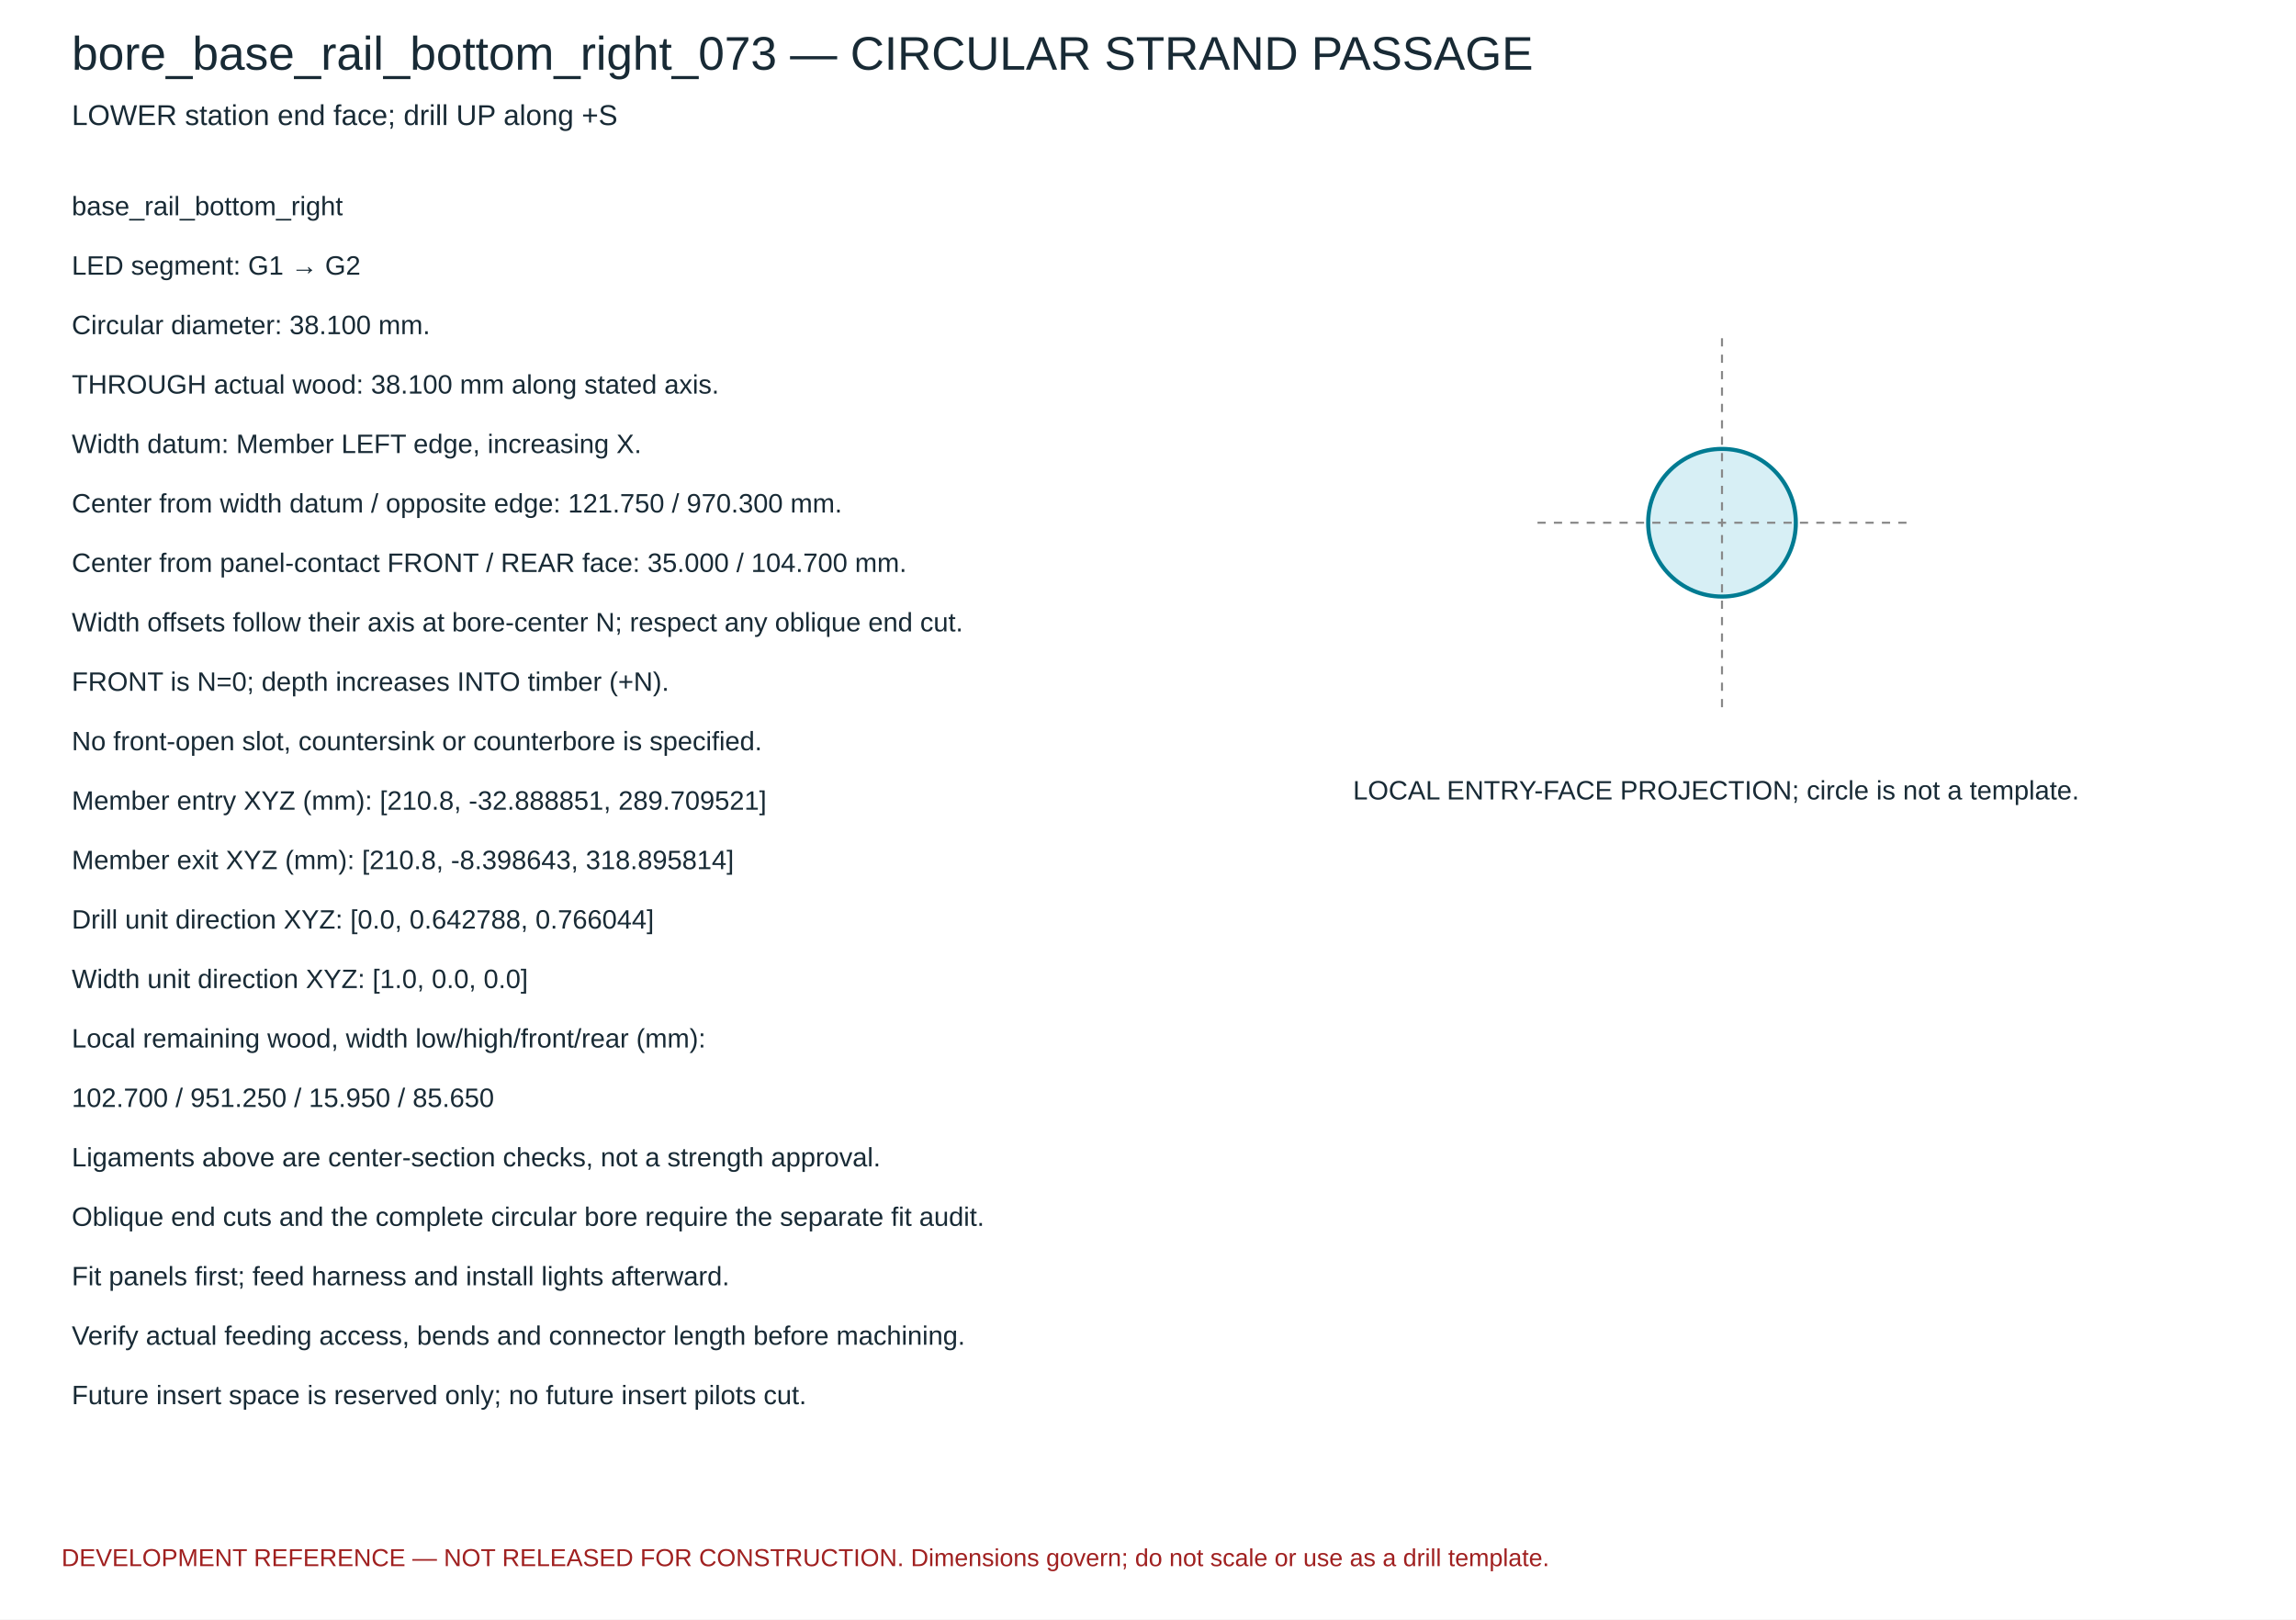
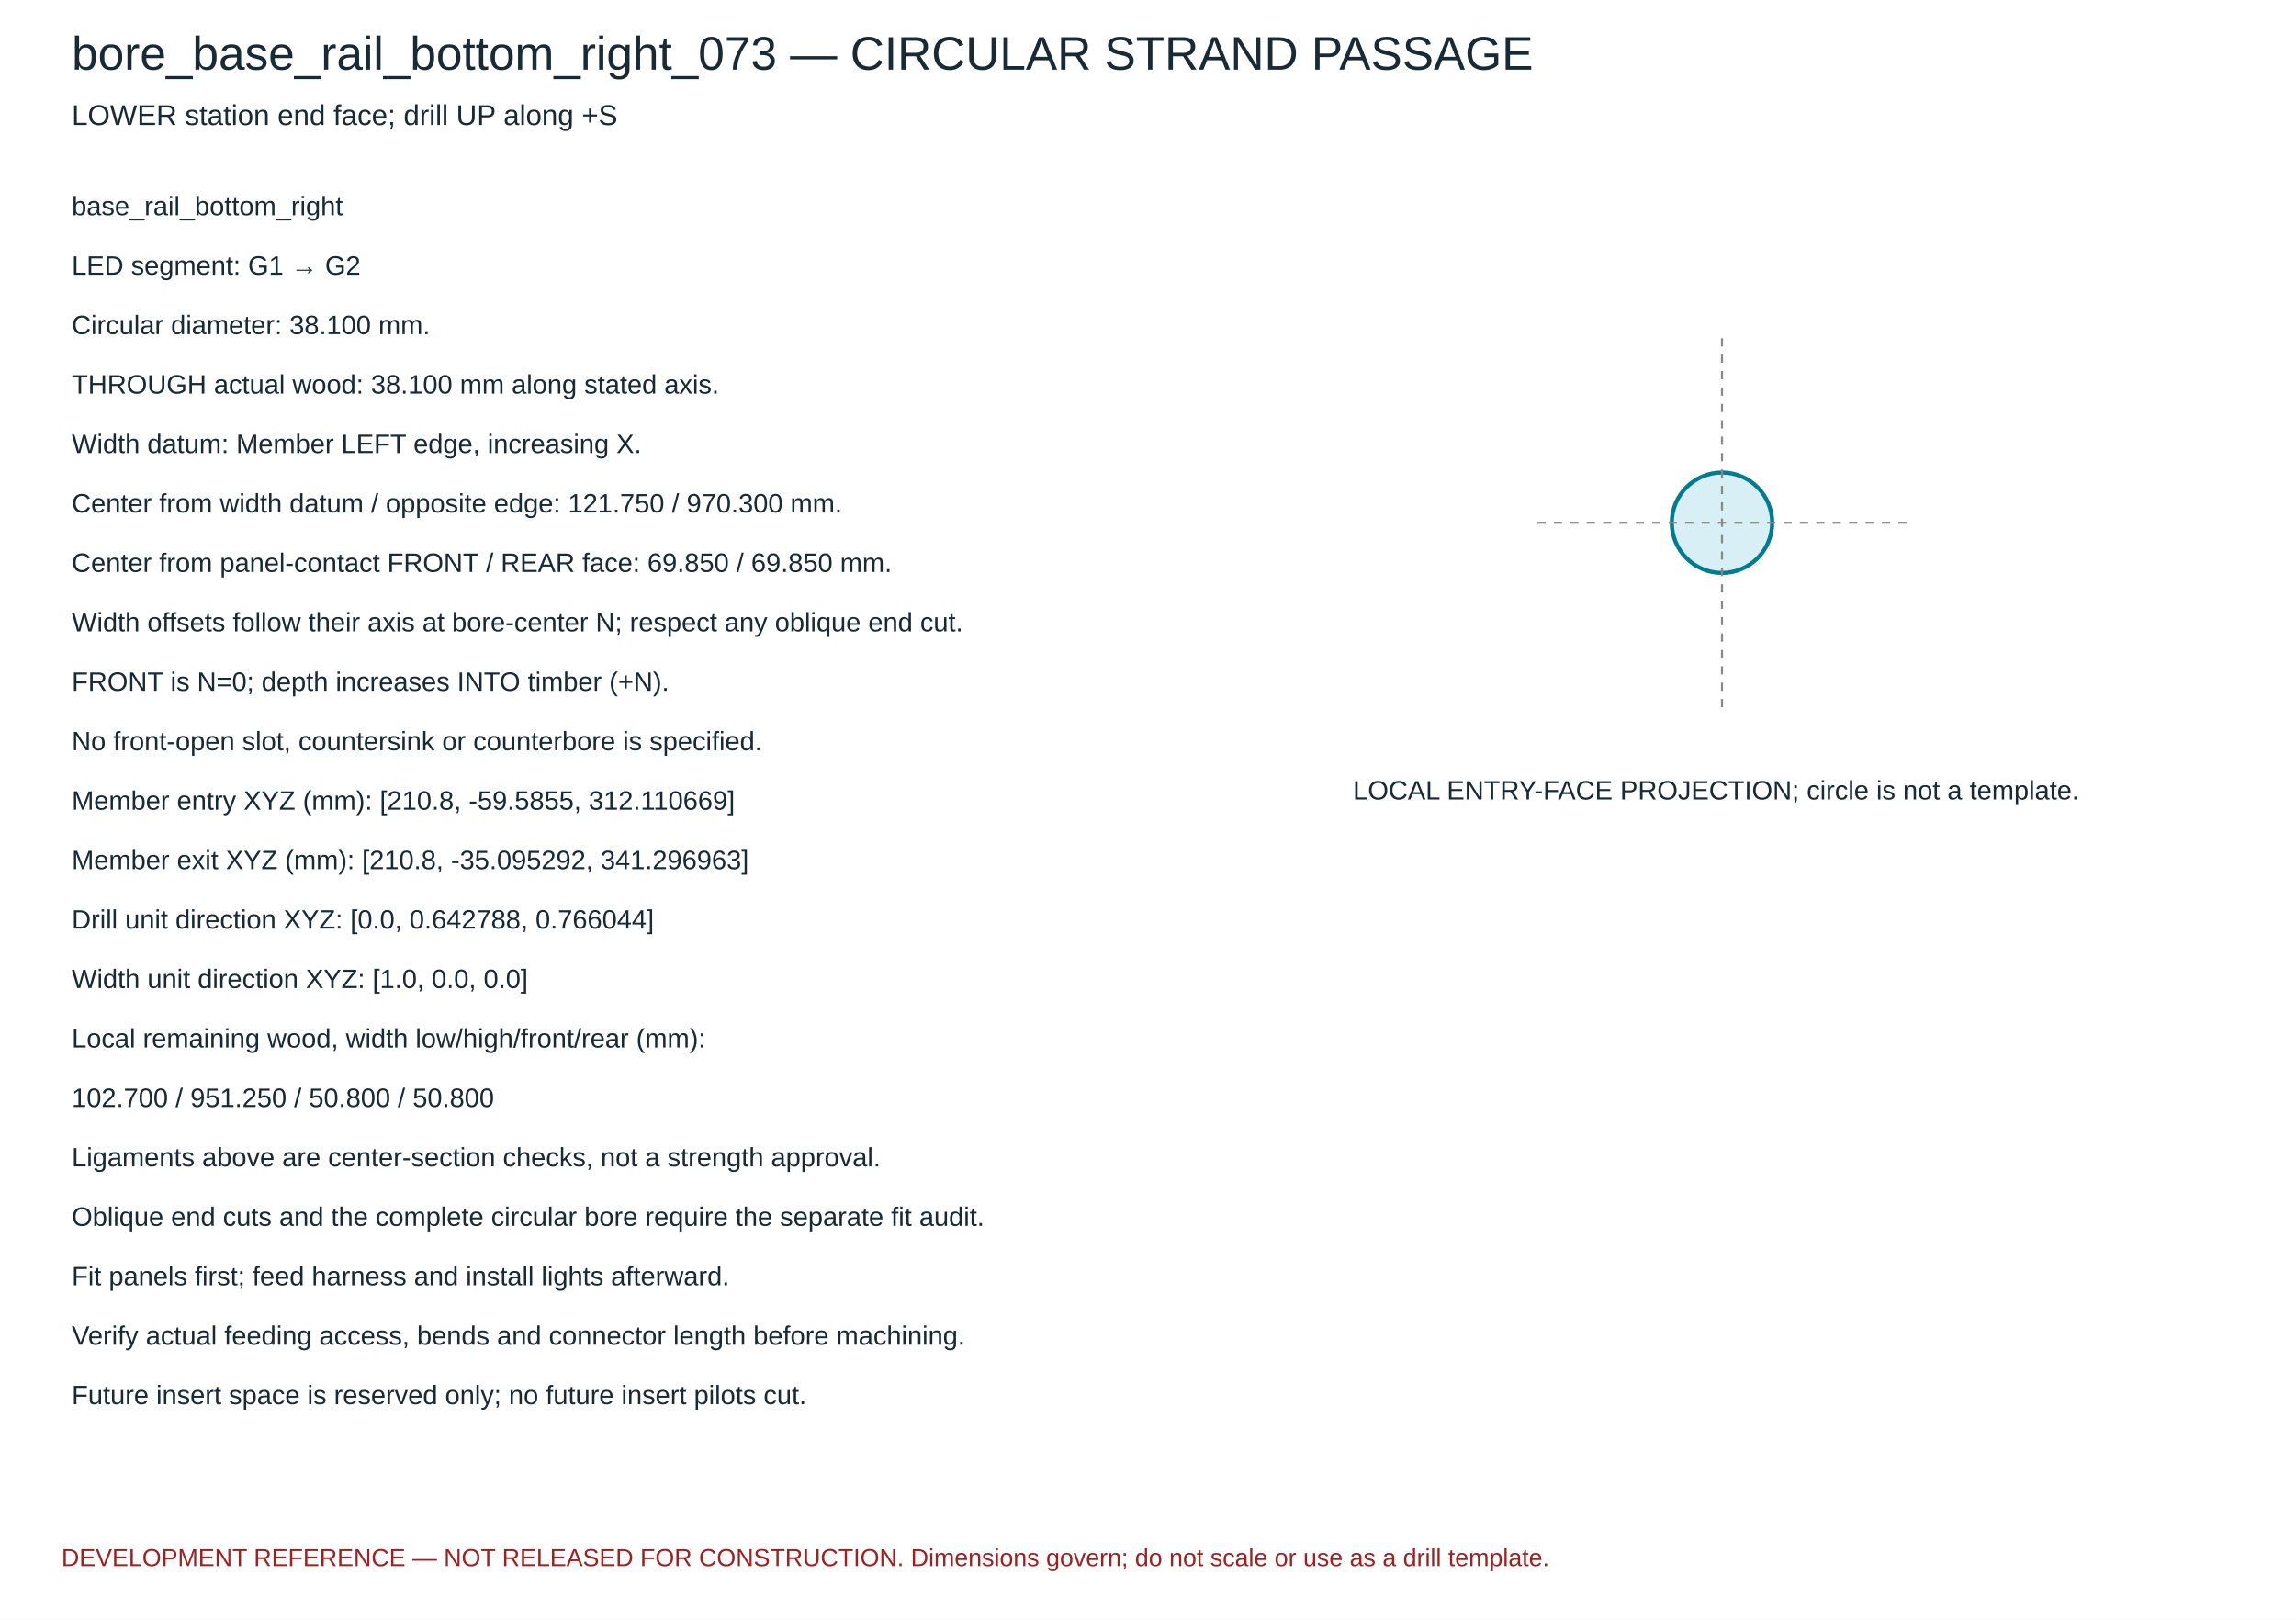
<svg xmlns="http://www.w3.org/2000/svg" width="1120" height="790" viewBox="0 0 1120 790">
  <rect width="1120" height="790" fill="white" />
  <g font-family="Arial,sans-serif" fill="#182a35">
    <text x="35" y="34" font-size="23">bore_base_rail_bottom_right_073 — CIRCULAR STRAND PASSAGE</text>
    <text x="35" y="61" font-size="14">LOWER station end face; drill UP along +S</text>
-     <circle cx="840.0" cy="255.0" r="36.016" fill="#d7eff5" stroke="#007b92" stroke-width="2" />
+     <circle cx="840.0" cy="255.0" r="24.49" fill="#d7eff5" stroke="#007b92" stroke-width="2" />
    <path d="M 750.0 255.0 H 930.0 M 840.0 165.0 V 345.0" stroke="#888" stroke-dasharray="4 4" />
    <text x="660" y="390" font-size="13">LOCAL ENTRY-FACE PROJECTION; circle is not a template.</text>
    <text x="35" y="105" font-size="13">base_rail_bottom_right</text>
    <text x="35" y="134" font-size="13">LED segment: G1 → G2</text>
    <text x="35" y="163" font-size="13">Circular diameter: 38.100 mm.</text>
    <text x="35" y="192" font-size="13">THROUGH actual wood: 38.100 mm along stated axis.</text>
    <text x="35" y="221" font-size="13">Width datum: Member LEFT edge, increasing X.</text>
    <text x="35" y="250" font-size="13">Center from width datum / opposite edge: 121.750 / 970.300 mm.</text>
-     <text x="35" y="279" font-size="13">Center from panel-contact FRONT / REAR face: 35.000 / 104.700 mm.</text>
+     <text x="35" y="279" font-size="13">Center from panel-contact FRONT / REAR face: 69.850 / 69.850 mm.</text>
    <text x="35" y="308" font-size="13">Width offsets follow their axis at bore-center N; respect any oblique end cut.</text>
    <text x="35" y="337" font-size="13">FRONT is N=0; depth increases INTO timber (+N).</text>
    <text x="35" y="366" font-size="13">No front-open slot, countersink or counterbore is specified.</text>
-     <text x="35" y="395" font-size="13">Member entry XYZ (mm): [210.8, -32.888851, 289.709521]</text>
-     <text x="35" y="424" font-size="13">Member exit XYZ (mm): [210.8, -8.398643, 318.895814]</text>
+     <text x="35" y="395" font-size="13">Member entry XYZ (mm): [210.8, -59.5855, 312.110669]</text>
+     <text x="35" y="424" font-size="13">Member exit XYZ (mm): [210.8, -35.095292, 341.296963]</text>
    <text x="35" y="453" font-size="13">Drill unit direction XYZ: [0.0, 0.642788, 0.766044]</text>
    <text x="35" y="482" font-size="13">Width unit direction XYZ: [1.0, 0.0, 0.0]</text>
    <text x="35" y="511" font-size="13">Local remaining wood, width low/high/front/rear (mm):</text>
-     <text x="35" y="540" font-size="13">102.700 / 951.250 / 15.950 / 85.650</text>
+     <text x="35" y="540" font-size="13">102.700 / 951.250 / 50.800 / 50.800</text>
    <text x="35" y="569" font-size="13">Ligaments above are center-section checks, not a strength approval.</text>
    <text x="35" y="598" font-size="13">Oblique end cuts and the complete circular bore require the separate fit audit.</text>
    <text x="35" y="627" font-size="13">Fit panels first; feed harness and install lights afterward.</text>
    <text x="35" y="656" font-size="13">Verify actual feeding access, bends and connector length before machining.</text>
    <text x="35" y="685" font-size="13">Future insert space is reserved only; no future insert pilots cut.</text>
    <text x="30" y="764" font-size="12" fill="#a02020">DEVELOPMENT REFERENCE — NOT RELEASED FOR CONSTRUCTION. Dimensions govern; do not scale or use as a drill template.</text>
  </g>
</svg>
